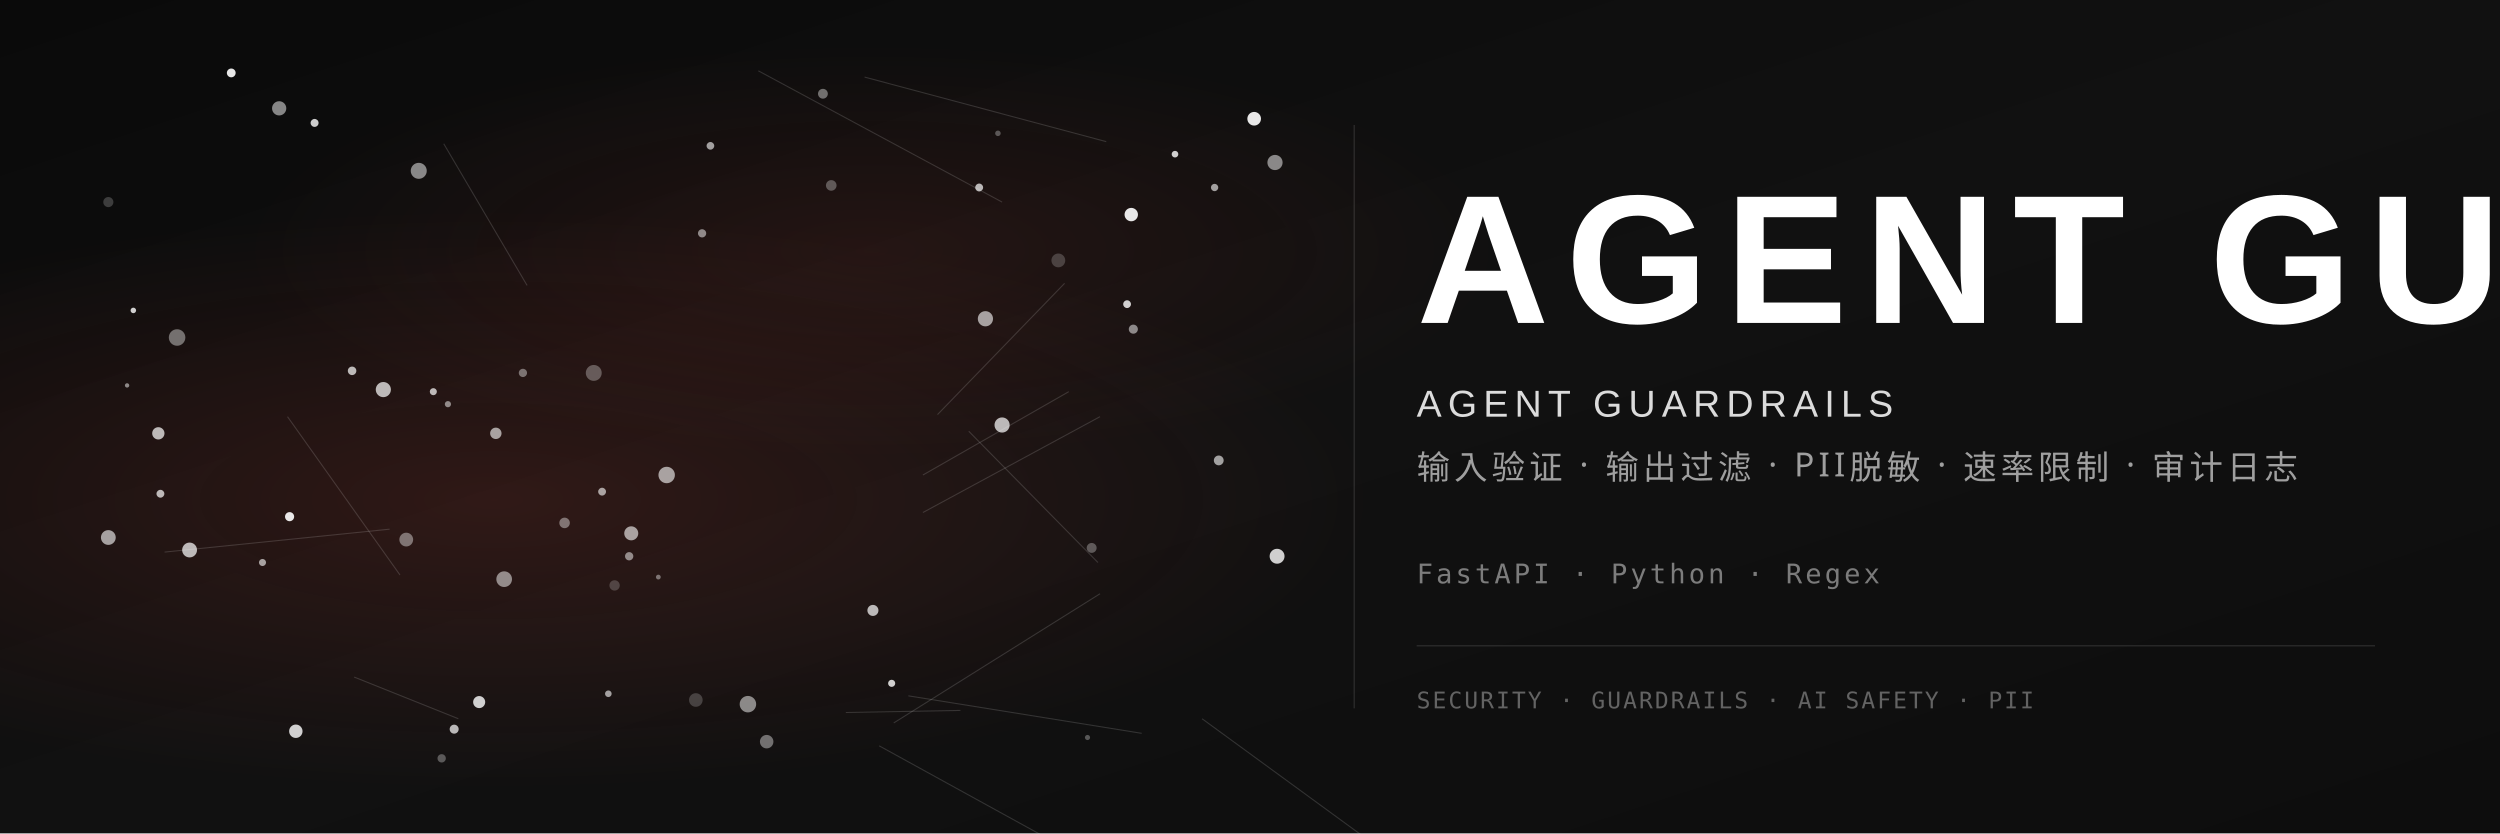
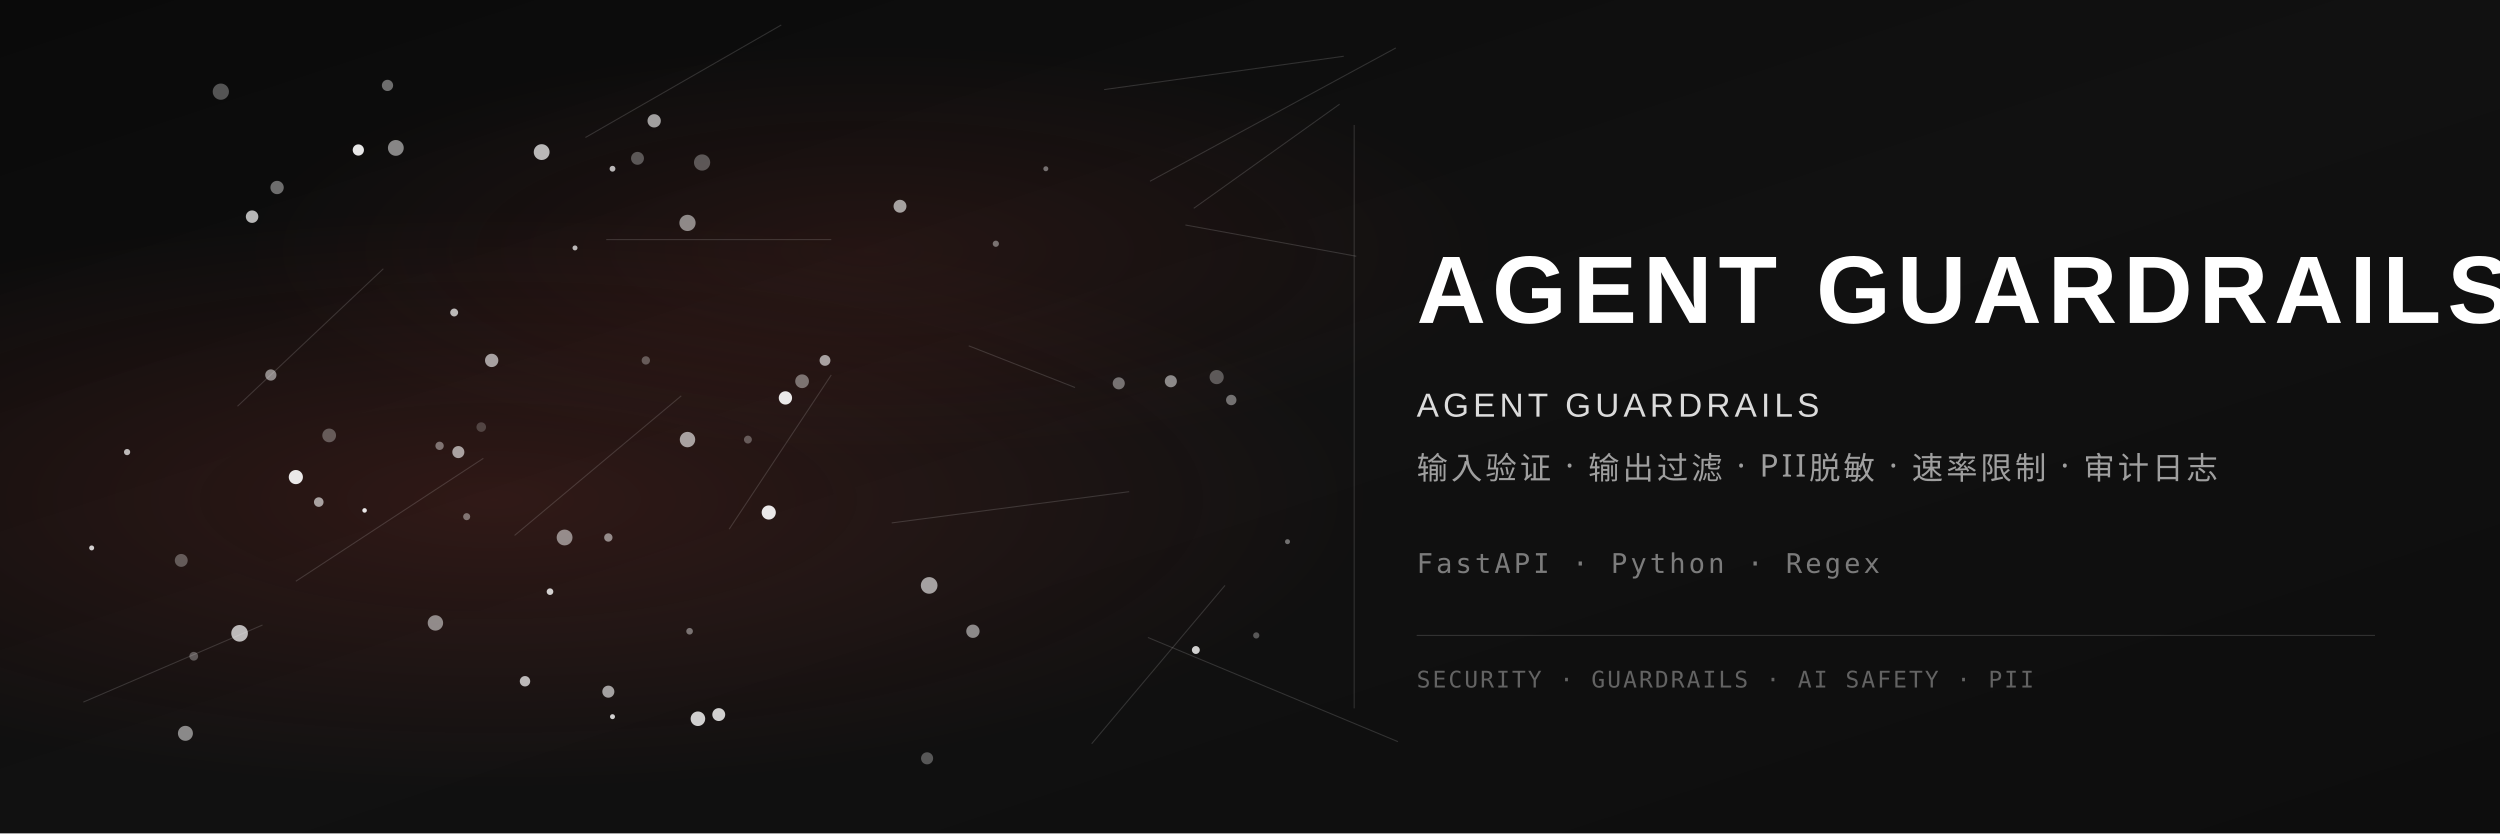
<svg xmlns="http://www.w3.org/2000/svg" viewBox="0 0 1200 400" width="1200" height="400">
  <defs>
    <linearGradient id="bg" x1="0%" y1="0%" x2="100%" y2="100%">
      <stop offset="0%" style="stop-color:#0a0a0a" />
      <stop offset="50%" style="stop-color:#111111" />
      <stop offset="100%" style="stop-color:#0d0d0d" />
    </linearGradient>
    <radialGradient id="glow1" cx="20%" cy="60%" r="35%">
      <stop offset="0%" style="stop-color:#E74C3C;stop-opacity:0.15" />
      <stop offset="100%" style="stop-color:#E74C3C;stop-opacity:0" />
    </radialGradient>
    <radialGradient id="glow2" cx="35%" cy="30%" r="25%">
      <stop offset="0%" style="stop-color:#E74C3C;stop-opacity:0.1" />
      <stop offset="100%" style="stop-color:#E74C3C;stop-opacity:0" />
    </radialGradient>
  </defs>
  <rect width="1200" height="400" fill="url(#bg)" />
  <rect width="1200" height="400" fill="url(#glow1)" />
  <rect width="1200" height="400" fill="url(#glow2)" />
-   <circle cx="271" cy="251" r="2.526" fill="white" opacity="0.4" />
-   <circle cx="91" cy="264" r="3.569" fill="white" opacity="0.7" />
-   <circle cx="134" cy="52" r="3.417" fill="white" opacity="0.5" />
-   <circle cx="295" cy="281" r="2.482" fill="white" opacity="0.2" />
-   <circle cx="544" cy="158" r="2.18" fill="white" opacity="0.5" />
-   <circle cx="201" cy="82" r="3.843" fill="white" opacity="0.5" />
-   <circle cx="139" cy="248" r="2.19" fill="white" opacity="0.9" />
-   <circle cx="481" cy="204" r="3.639" fill="white" opacity="0.7" />
-   <circle cx="52" cy="97" r="2.43" fill="white" opacity="0.2" />
-   <circle cx="238" cy="208" r="2.738" fill="white" opacity="0.6" />
-   <circle cx="473" cy="153" r="3.654" fill="white" opacity="0.6" />
-   <circle cx="76" cy="208" r="2.954" fill="white" opacity="0.7" />
-   <circle cx="302" cy="267" r="1.989" fill="white" opacity="0.5" />
-   <circle cx="242" cy="278" r="3.767" fill="white" opacity="0.5" />
-   <circle cx="368" cy="356" r="3.238" fill="white" opacity="0.4" />
-   <circle cx="524" cy="263" r="2.378" fill="white" opacity="0.3" />
-   <circle cx="77" cy="237" r="1.888" fill="white" opacity="0.7" />
-   <circle cx="316" cy="277" r="1.154" fill="white" opacity="0.4" />
-   <circle cx="585" cy="221" r="2.355" fill="white" opacity="0.6" />
-   <circle cx="285" cy="179" r="3.822" fill="white" opacity="0.3" />
-   <circle cx="341" cy="70" r="1.838" fill="white" opacity="0.6" />
-   <circle cx="292" cy="333" r="1.592" fill="white" opacity="0.6" />
-   <circle cx="613" cy="267" r="3.581" fill="white" opacity="0.8" />
-   <circle cx="218" cy="350" r="2.16" fill="white" opacity="0.7" />
-   <circle cx="289" cy="236" r="1.885" fill="white" opacity="0.6" />
-   <circle cx="399" cy="89" r="2.548" fill="white" opacity="0.3" />
-   <circle cx="251" cy="179" r="1.981" fill="white" opacity="0.4" />
-   <circle cx="142" cy="351" r="3.221" fill="white" opacity="0.8" />
-   <circle cx="359" cy="338" r="3.957" fill="white" opacity="0.5" />
-   <circle cx="564" cy="74" r="1.595" fill="white" opacity="0.8" />
-   <circle cx="195" cy="259" r="3.309" fill="white" opacity="0.4" />
-   <circle cx="543" cy="103" r="3.217" fill="white" opacity="0.9" />
-   <circle cx="470" cy="90" r="1.893" fill="white" opacity="0.7" />
-   <circle cx="111" cy="35" r="2.112" fill="white" opacity="0.9" />
-   <circle cx="583" cy="90" r="1.756" fill="white" opacity="0.6" />
-   <circle cx="428" cy="328" r="1.714" fill="white" opacity="0.8" />
-   <circle cx="334" cy="336" r="3.27" fill="white" opacity="0.2" />
-   <circle cx="419" cy="293" r="2.653" fill="white" opacity="0.7" />
-   <circle cx="508" cy="125" r="3.312" fill="white" opacity="0.2" />
-   <circle cx="337" cy="112" r="1.976" fill="white" opacity="0.5" />
-   <circle cx="602" cy="57" r="3.278" fill="white" opacity="0.9" />
-   <circle cx="85" cy="162" r="3.971" fill="white" opacity="0.4" />
-   <circle cx="215" cy="194" r="1.491" fill="white" opacity="0.5" />
-   <circle cx="320" cy="228" r="3.949" fill="white" opacity="0.6" />
-   <circle cx="230" cy="337" r="2.895" fill="white" opacity="0.8" />
-   <circle cx="303" cy="256" r="3.368" fill="white" opacity="0.6" />
-   <circle cx="208" cy="188" r="1.697" fill="white" opacity="0.7" />
-   <circle cx="151" cy="59" r="1.912" fill="white" opacity="0.8" />
-   <circle cx="64" cy="149" r="1.326" fill="white" opacity="0.8" />
-   <circle cx="395" cy="45" r="2.358" fill="white" opacity="0.4" />
-   <circle cx="61" cy="185" r="1.046" fill="white" opacity="0.5" />
-   <circle cx="52" cy="258" r="3.552" fill="white" opacity="0.6" />
-   <circle cx="479" cy="64" r="1.331" fill="white" opacity="0.3" />
-   <circle cx="169" cy="178" r="2.044" fill="white" opacity="0.7" />
-   <circle cx="126" cy="270" r="1.703" fill="white" opacity="0.6" />
-   <circle cx="184" cy="187" r="3.638" fill="white" opacity="0.7" />
-   <circle cx="522" cy="354" r="1.233" fill="white" opacity="0.3" />
-   <circle cx="212" cy="364" r="2.002" fill="white" opacity="0.3" />
-   <circle cx="541" cy="146" r="1.867" fill="white" opacity="0.8" />
-   <circle cx="612" cy="78" r="3.647" fill="white" opacity="0.5" />
-   <line x1="577" y1="345" x2="677" y2="418" stroke="white" stroke-width="0.5" opacity="0.15" />
-   <line x1="415" y1="37" x2="531" y2="68" stroke="white" stroke-width="0.5" opacity="0.15" />
-   <line x1="79" y1="265" x2="187" y2="254" stroke="white" stroke-width="0.5" opacity="0.15" />
-   <line x1="170" y1="325" x2="220" y2="345" stroke="white" stroke-width="0.5" opacity="0.15" />
-   <line x1="436" y1="334" x2="548" y2="352" stroke="white" stroke-width="0.5" opacity="0.15" />
-   <line x1="450" y1="199" x2="511" y2="136" stroke="white" stroke-width="0.5" opacity="0.15" />
-   <line x1="429" y1="347" x2="528" y2="285" stroke="white" stroke-width="0.5" opacity="0.15" />
-   <line x1="443" y1="246" x2="528" y2="200" stroke="white" stroke-width="0.5" opacity="0.15" />
-   <line x1="364" y1="34" x2="481" y2="97" stroke="white" stroke-width="0.5" opacity="0.15" />
-   <line x1="422" y1="358" x2="522" y2="413" stroke="white" stroke-width="0.5" opacity="0.15" />
-   <line x1="443" y1="228" x2="513" y2="188" stroke="white" stroke-width="0.5" opacity="0.15" />
-   <line x1="406" y1="342" x2="461" y2="341" stroke="white" stroke-width="0.5" opacity="0.15" />
-   <line x1="465" y1="207" x2="527" y2="270" stroke="white" stroke-width="0.5" opacity="0.15" />
-   <line x1="138" y1="200" x2="192" y2="276" stroke="white" stroke-width="0.5" opacity="0.15" />
-   <line x1="213" y1="69" x2="253" y2="137" stroke="white" stroke-width="0.5" opacity="0.15" />
+   <circle cx="446" cy="281" r="4.0" fill="white" opacity="0.6" />
+   <circle cx="87" cy="269" r="3.1" fill="white" opacity="0.3" />
+   <circle cx="591" cy="192" r="2.5" fill="white" opacity="0.4" />
+   <circle cx="385" cy="183" r="3.3" fill="white" opacity="0.4" />
+   <circle cx="252" cy="327" r="2.5" fill="white" opacity="0.7" />
+   <circle cx="396" cy="173" r="2.6" fill="white" opacity="0.6" />
+   <circle cx="537" cy="184" r="2.9" fill="white" opacity="0.4" />
+   <circle cx="236" cy="173" r="3.2" fill="white" opacity="0.6" />
+   <circle cx="292" cy="332" r="2.9" fill="white" opacity="0.6" />
+   <circle cx="186" cy="41" r="2.7" fill="white" opacity="0.4" />
+   <circle cx="211" cy="214" r="2.0" fill="white" opacity="0.4" />
+   <circle cx="478" cy="117" r="1.5" fill="white" opacity="0.4" />
+   <circle cx="264" cy="284" r="1.6" fill="white" opacity="0.8" />
+   <circle cx="359" cy="211" r="1.9" fill="white" opacity="0.3" />
+   <circle cx="467" cy="303" r="3.2" fill="white" opacity="0.5" />
+   <circle cx="345" cy="343" r="3.1" fill="white" opacity="0.8" />
+   <circle cx="276" cy="119" r="1.2" fill="white" opacity="0.7" />
+   <circle cx="618" cy="260" r="1.2" fill="white" opacity="0.4" />
+   <circle cx="93" cy="315" r="2.1" fill="white" opacity="0.3" />
+   <circle cx="331" cy="303" r="1.6" fill="white" opacity="0.4" />
+   <circle cx="432" cy="99" r="3.1" fill="white" opacity="0.6" />
+   <circle cx="310" cy="173" r="2.0" fill="white" opacity="0.3" />
+   <circle cx="44" cy="263" r="1.2" fill="white" opacity="0.8" />
+   <circle cx="294" cy="344" r="1.2" fill="white" opacity="0.8" />
+   <circle cx="142" cy="229" r="3.4" fill="white" opacity="0.9" />
+   <circle cx="209" cy="299" r="3.7" fill="white" opacity="0.5" />
+   <circle cx="445" cy="364" r="2.9" fill="white" opacity="0.3" />
+   <circle cx="294" cy="81" r="1.4" fill="white" opacity="0.7" />
+   <circle cx="260" cy="73" r="3.8" fill="white" opacity="0.7" />
+   <circle cx="89" cy="352" r="3.6" fill="white" opacity="0.5" />
+   <circle cx="562" cy="183" r="2.9" fill="white" opacity="0.5" />
+   <circle cx="369" cy="246" r="3.4" fill="white" opacity="0.9" />
+   <circle cx="220" cy="217" r="2.9" fill="white" opacity="0.6" />
+   <circle cx="130" cy="180" r="2.7" fill="white" opacity="0.5" />
+   <circle cx="224" cy="248" r="1.7" fill="white" opacity="0.4" />
+   <circle cx="190" cy="71" r="3.8" fill="white" opacity="0.5" />
+   <circle cx="330" cy="107" r="3.9" fill="white" opacity="0.5" />
+   <circle cx="158" cy="209" r="3.3" fill="white" opacity="0.3" />
+   <circle cx="106" cy="44" r="3.9" fill="white" opacity="0.3" />
+   <circle cx="292" cy="258" r="2.0" fill="white" opacity="0.5" />
+   <circle cx="153" cy="241" r="2.3" fill="white" opacity="0.6" />
+   <circle cx="502" cy="81" r="1.2" fill="white" opacity="0.4" />
+   <circle cx="330" cy="211" r="3.7" fill="white" opacity="0.6" />
+   <circle cx="115" cy="304" r="4.0" fill="white" opacity="0.7" />
+   <circle cx="377" cy="191" r="3.2" fill="white" opacity="0.9" />
+   <circle cx="306" cy="76" r="3.1" fill="white" opacity="0.3" />
+   <circle cx="603" cy="305" r="1.5" fill="white" opacity="0.3" />
+   <circle cx="61" cy="217" r="1.5" fill="white" opacity="0.7" />
+   <circle cx="584" cy="181" r="3.4" fill="white" opacity="0.3" />
+   <circle cx="271" cy="258" r="3.8" fill="white" opacity="0.5" />
+   <circle cx="337" cy="78" r="3.9" fill="white" opacity="0.3" />
+   <circle cx="218" cy="150" r="1.9" fill="white" opacity="0.7" />
+   <circle cx="175" cy="245" r="1.1" fill="white" opacity="0.9" />
+   <circle cx="121" cy="104" r="3.0" fill="white" opacity="0.7" />
+   <circle cx="172" cy="72" r="2.7" fill="white" opacity="0.9" />
+   <circle cx="133" cy="90" r="3.2" fill="white" opacity="0.4" />
+   <circle cx="231" cy="205" r="2.3" fill="white" opacity="0.2" />
+   <circle cx="335" cy="345" r="3.5" fill="white" opacity="0.8" />
+   <circle cx="314" cy="58" r="3.2" fill="white" opacity="0.6" />
+   <circle cx="574" cy="312" r="1.9" fill="white" opacity="0.8" />
+   <line x1="281" y1="66" x2="375" y2="12" stroke="white" stroke-width="0.5" opacity="0.15" />
+   <line x1="291" y1="115" x2="399" y2="115" stroke="white" stroke-width="0.5" opacity="0.15" />
+   <line x1="569" y1="108" x2="651" y2="123" stroke="white" stroke-width="0.5" opacity="0.15" />
+   <line x1="350" y1="254" x2="399" y2="180" stroke="white" stroke-width="0.5" opacity="0.15" />
+   <line x1="573" y1="100" x2="643" y2="50" stroke="white" stroke-width="0.5" opacity="0.15" />
+   <line x1="247" y1="257" x2="327" y2="190" stroke="white" stroke-width="0.5" opacity="0.15" />
+   <line x1="465" y1="166" x2="516" y2="186" stroke="white" stroke-width="0.5" opacity="0.15" />
+   <line x1="142" y1="279" x2="232" y2="220" stroke="white" stroke-width="0.5" opacity="0.15" />
+   <line x1="530" y1="43" x2="645" y2="27" stroke="white" stroke-width="0.5" opacity="0.15" />
+   <line x1="40" y1="337" x2="126" y2="300" stroke="white" stroke-width="0.5" opacity="0.15" />
+   <line x1="428" y1="251" x2="542" y2="236" stroke="white" stroke-width="0.5" opacity="0.15" />
+   <line x1="551" y1="306" x2="671" y2="356" stroke="white" stroke-width="0.5" opacity="0.15" />
+   <line x1="524" y1="357" x2="588" y2="281" stroke="white" stroke-width="0.5" opacity="0.15" />
+   <line x1="114" y1="195" x2="184" y2="129" stroke="white" stroke-width="0.5" opacity="0.15" />
+   <line x1="552" y1="87" x2="670" y2="23" stroke="white" stroke-width="0.5" opacity="0.15" />
  <line x1="650" y1="60" x2="650" y2="340" stroke="white" stroke-width="0.5" opacity="0.15" />
-   <text x="680" y="155" font-family="'SF Pro Display','Helvetica Neue',Arial,sans-serif" font-size="88" font-weight="800" fill="white" letter-spacing="8">AGENT GUARDRAILS</text>
-   <text x="680" y="200" font-family="'SF Pro Display','Helvetica Neue',Arial,sans-serif" font-size="18" font-weight="400" fill="white" opacity="0.85" letter-spacing="3">AGENT GUARDRAILS</text>
-   <text x="680" y="230" font-family="'Noto Sans SC','PingFang SC','Microsoft YaHei',sans-serif" font-size="16" font-weight="300" fill="white" opacity="0.6" letter-spacing="2">输入验证 · 输出过滤 · PII脱敏 · 速率限制 · 审计日志</text>
-   <text x="680" y="280" font-family="'SF Mono','Fira Code','Consolas',monospace" font-size="13" fill="white" opacity="0.45" letter-spacing="1.5">FastAPI · Python · Regex</text>
-   <line x1="680" y1="310" x2="1140" y2="310" stroke="white" stroke-width="0.5" opacity="0.15" />
-   <text x="680" y="340" font-family="'SF Mono','Fira Code','Consolas',monospace" font-size="11" fill="white" opacity="0.35" letter-spacing="1">SECURITY · GUARDRAILS · AI SAFETY · PII</text>
+   <text x="680" y="155" font-family="'SF Pro Display','Helvetica Neue',Arial,sans-serif" font-size="46" font-weight="800" fill="white" letter-spacing="3">AGENT GUARDRAILS</text>
+   <text x="680" y="200" font-family="'SF Pro Display','Helvetica Neue',Arial,sans-serif" font-size="16" font-weight="400" fill="white" opacity="0.85" letter-spacing="2">AGENT GUARDRAILS</text>
+   <text x="680" y="230" font-family="'Noto Sans SC','PingFang SC','Microsoft YaHei',sans-serif" font-size="15" font-weight="300" fill="white" opacity="0.6" letter-spacing="1.5">输入验证 · 输出过滤 · PII脱敏 · 速率限制 · 审计日志</text>
+   <text x="680" y="275" font-family="'SF Mono','Fira Code','Consolas',monospace" font-size="13" fill="white" opacity="0.45" letter-spacing="1.5">FastAPI · Python · Regex</text>
+   <line x1="680" y1="305" x2="1140" y2="305" stroke="white" stroke-width="0.5" opacity="0.15" />
+   <text x="680" y="330" font-family="'SF Mono','Fira Code','Consolas',monospace" font-size="11" fill="white" opacity="0.35" letter-spacing="1">SECURITY · GUARDRAILS · AI SAFETY · PII</text>
</svg>
